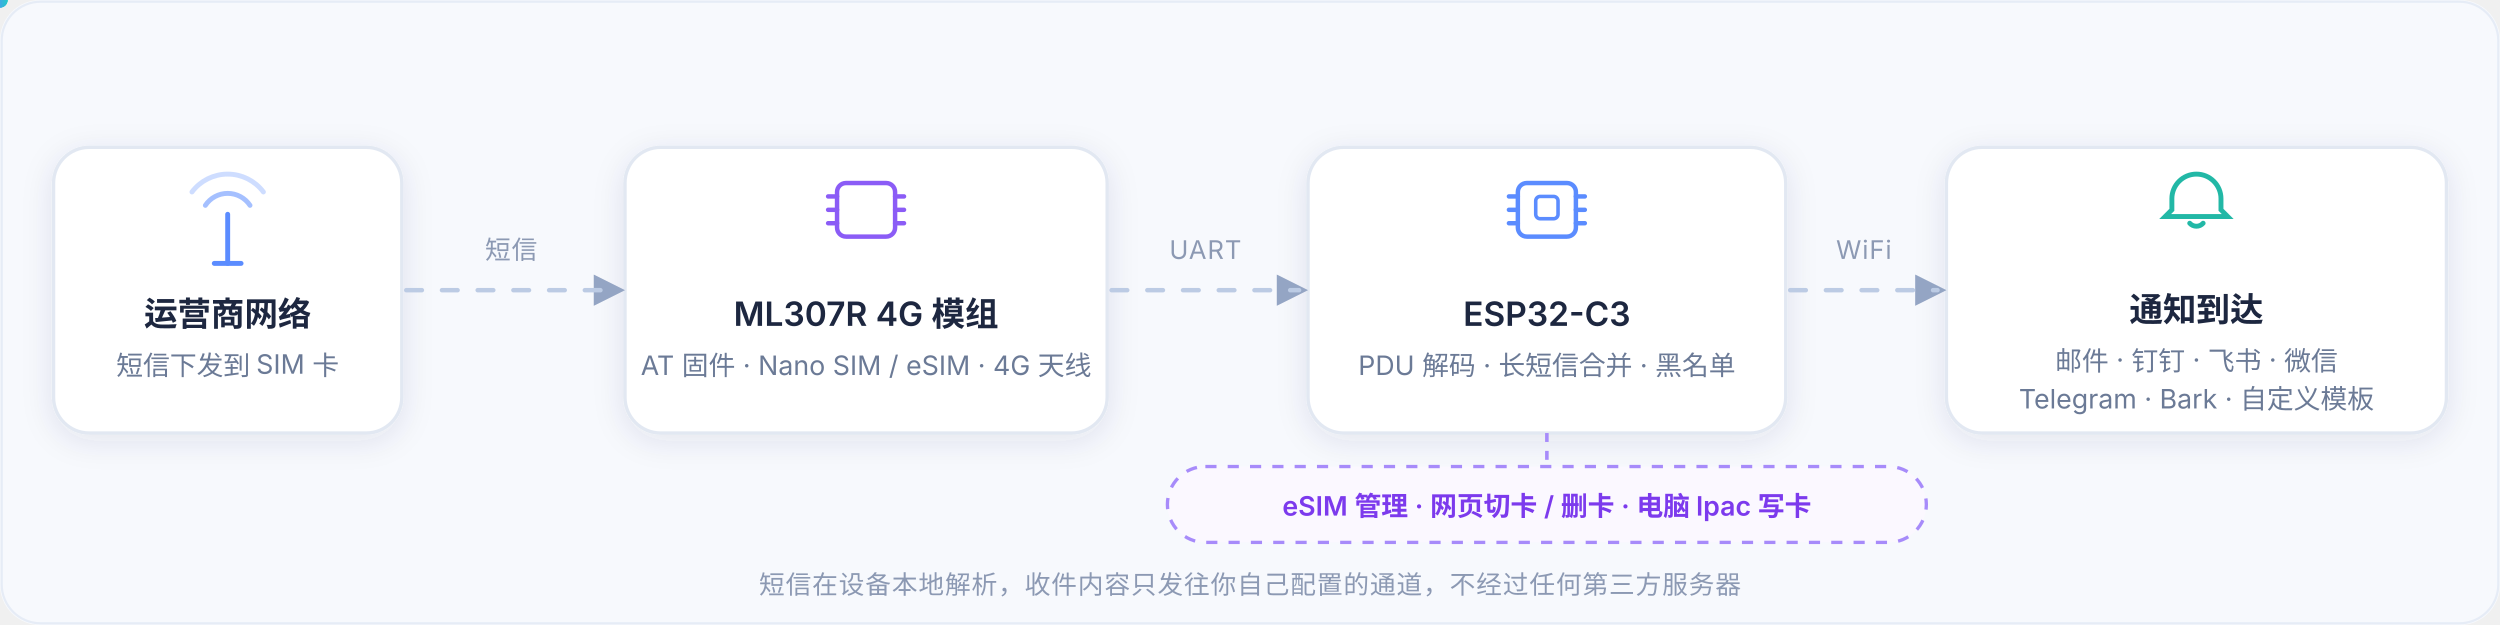
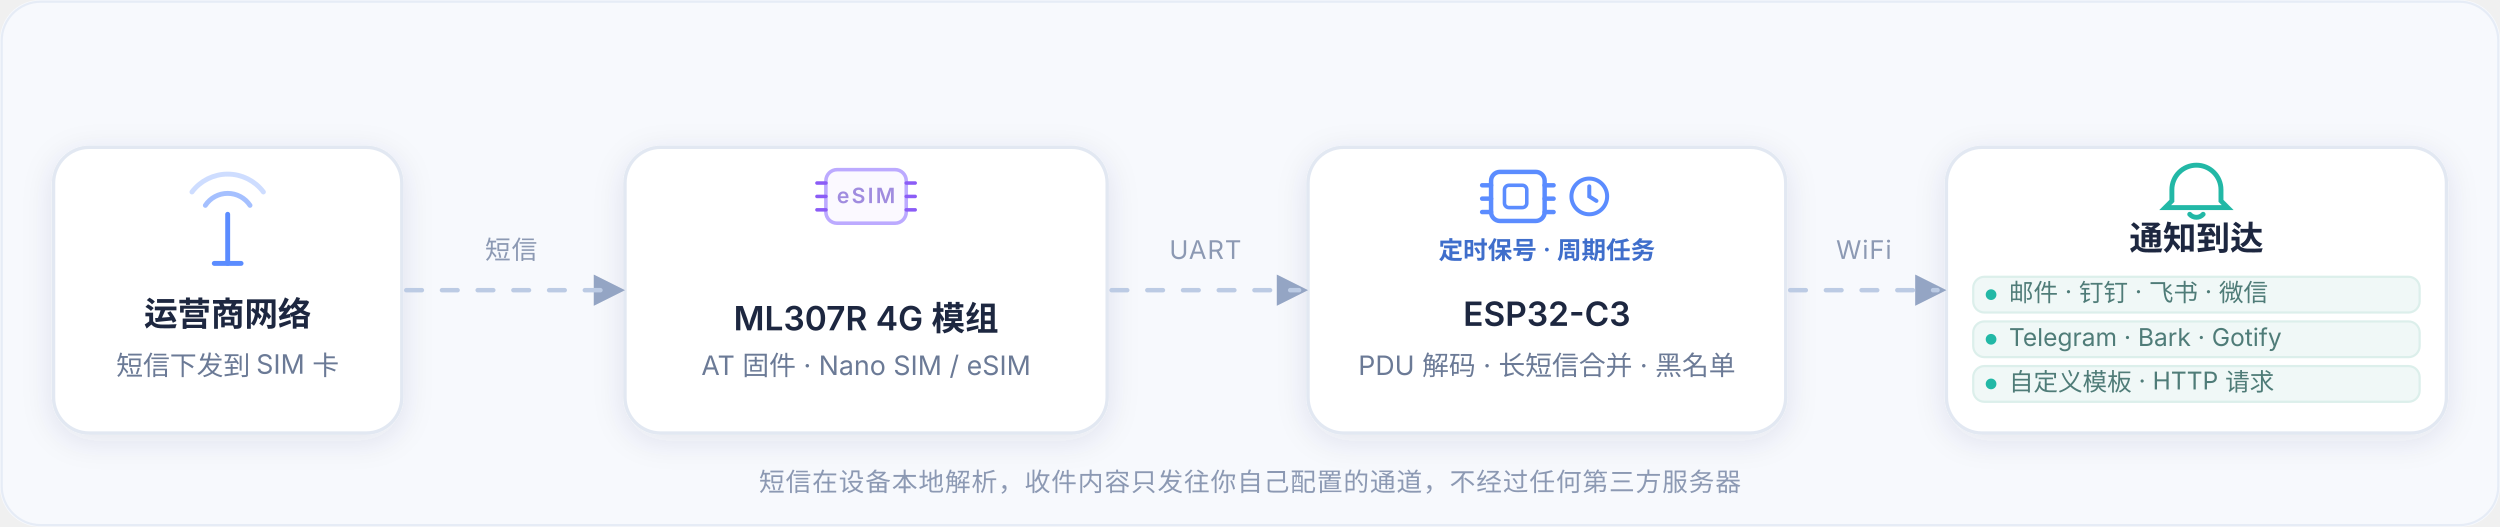
- <svg xmlns="http://www.w3.org/2000/svg" width="1120" height="280" aria-label="短信转发原理：SIM 或 eSIM 卡收到短信后由 4G 模组经 UART 交给 ESP32-C3，再通过 WiFi 推送到邮件与多种平台；eSIM 可以在网页上切卡、删卡，并用电脑上的 lpac 写卡" role="img" viewBox="0 0 1120 280">
+ <svg xmlns="http://www.w3.org/2000/svg" width="1120" height="236" aria-label="短信转发原理：eSIM 芯片里的配置自动切换（同一张卡切换配置文件），收到短信后由 4G 模组经 UART 交给 ESP32-C3，ESP32-C3 负责解码与定时保号，再通过 WiFi 推送到邮件、IM、Webhook 等多个通道" role="img" viewBox="0 0 1120 236">
  <defs>
    <linearGradient id="acc" x1="0" x2="1" y1="0" y2="1">
      <stop offset="0" stop-color="#5b8cff" />
      <stop offset="1" stop-color="#8b5cf6" />
    </linearGradient>
    <linearGradient id="acc2" x1="0" x2="1" y1="0" y2="0">
      <stop offset="0" stop-color="#5b8cff" />
      <stop offset="1" stop-color="#22c8c8" />
    </linearGradient>
    <filter id="soft" width="150%" height="150%" x="-25%" y="-25%">
      <feDropShadow dx="0" dy="3" flood-color="#2b3a5b" flood-opacity=".1" stdDeviation="7" />
    </filter>
-     <marker id="arw" markerHeight="6.5" markerWidth="6.5" orient="auto" refX="9" refY="5" viewBox="0 0 10 10">
-       <path fill="#c2cde0" d="M0 0 L10 5 L0 10 Z" />
-     </marker>
-     <style>.bg{fill:#f7f9fd}.box{fill:#fff;stroke:#e2e8f2;stroke-width:1.5}.ttl{font:600 15px -apple-system,BlinkMacSystemFont,"Segoe UI","PingFang SC","Microsoft YaHei",sans-serif;fill:#1d2740}.sub{font:12px -apple-system,BlinkMacSystemFont,"Segoe UI","PingFang SC","Microsoft YaHei",sans-serif;fill:#6b7a96}.cap{font:11.5px -apple-system,BlinkMacSystemFont,"Segoe UI","PingFang SC","Microsoft YaHei",sans-serif;fill:#8c99b3;letter-spacing:.4px}.ln{stroke:#bccbe4;stroke-width:2;fill:none;stroke-dasharray:7 9;stroke-linecap:round}.pkt{fill:url(#acc2)}.esim{fill:#fbf8ff;stroke:#a78bfa;stroke-width:1.5;stroke-dasharray:5 5}.etxt{font:600 12px -apple-system,BlinkMacSystemFont,"Segoe UI","PingFang SC","Microsoft YaHei",sans-serif;fill:#7c3aed}</style>
+     <style>.bg{fill:#f7f9fd}.box{fill:#fff;stroke:#e2e8f2;stroke-width:1.5}.ttl{font:600 15px -apple-system,BlinkMacSystemFont,"Segoe UI","PingFang SC","Microsoft YaHei",sans-serif;fill:#1d2740}.sub{font:12px -apple-system,BlinkMacSystemFont,"Segoe UI","PingFang SC","Microsoft YaHei",sans-serif;fill:#6b7a96}.cap{font:11.5px -apple-system,BlinkMacSystemFont,"Segoe UI","PingFang SC","Microsoft YaHei",sans-serif;fill:#8c99b3;letter-spacing:.4px}.ln{stroke:#bccbe4;stroke-width:2;fill:none;stroke-dasharray:7 9;stroke-linecap:round}.pkt{fill:url(#acc2)}.sim{fill:#fbf9ff;stroke:#bcaaff;stroke-width:1.6}.espT{font:600 11px -apple-system,BlinkMacSystemFont,"Segoe UI","PingFang SC","Microsoft YaHei",sans-serif;fill:#3f6ecb}.row{font:11px -apple-system,BlinkMacSystemFont,"Segoe UI","PingFang SC","Microsoft YaHei",sans-serif;fill:#4f7c78}.simt{font:600 11.5px -apple-system,BlinkMacSystemFont,"Segoe UI","PingFang SC","Microsoft YaHei",sans-serif;fill:#5b43b8}.simk{font:600 9.5px -apple-system,BlinkMacSystemFont,"Segoe UI","PingFang SC","Microsoft YaHei",sans-serif;fill:#a08cdf;letter-spacing:1px}</style>
  </defs>
-   <rect width="1120" height="280" x="0" y="0" class="bg" rx="18" />
-   <rect width="1118.5" height="278.5" x=".75" y=".75" fill="none" stroke="#e6ecf6" rx="17.5" />
+   <rect width="1120" height="236" x="0" y="0" class="bg" rx="18" />
+   <rect width="1118.5" height="234.5" x=".75" y=".75" fill="none" stroke="#e6ecf6" rx="17.5" />
  <g filter="url(#soft)">
    <rect width="156" height="128" x="24" y="66" class="box" rx="16" />
    <rect width="216" height="128" x="280" y="66" class="box" rx="16" />
    <rect width="214" height="128" x="586" y="66" class="box" rx="16" />
    <rect width="224" height="128" x="872" y="66" class="box" rx="16" />
  </g>
+   <rect width="156" height="128" x="24" y="66" rx="16" fill="#5b8cff" opacity="0">
+     <animate attributeName="opacity" values="0;.07;.07;0;0" keyTimes="0;0.05;0.21;0.25;1" dur="6s" repeatCount="indefinite" />
+   </rect>
+   <rect width="216" height="128" x="280" y="66" rx="16" fill="#5b8cff" opacity="0">
+     <animate attributeName="opacity" values="0;.07;.07;0;0" keyTimes="0;0.05;0.21;0.25;1" dur="6s" begin="1.4s" repeatCount="indefinite" />
+   </rect>
+   <rect width="214" height="128" x="586" y="66" rx="16" fill="#5b8cff" opacity="0">
+     <animate attributeName="opacity" values="0;.07;.07;0;0" keyTimes="0;0.05;0.21;0.25;1" dur="6s" begin="2.8s" repeatCount="indefinite" />
+   </rect>
+   <rect width="224" height="128" x="872" y="66" rx="16" fill="#22b8a6" opacity="0">
+     <animate attributeName="opacity" values="0;.09;.09;0;0" keyTimes="0;0.02;0.10;0.15;1" dur="6s" begin="4.2s" repeatCount="indefinite" />
+   </rect>
  <g fill="none" stroke="#5b8cff" stroke-linecap="round" stroke-width="2.2">
    <path d="M102 96 v22" />
    <path d="M96 118 h12" />
    <path d="M92 92 a12 12 0 0 1 20 0" opacity=".55" />
    <path d="M86 86 a20 20 0 0 1 32 0" opacity=".3" />
  </g>
  <text x="102" y="146" class="ttl" text-anchor="middle">运营商网络</text>
  <text x="102" y="168" class="sub" text-anchor="middle">短信下发到 SIM 卡</text>
-   <g transform="translate(388,86)">
-     <rect width="26" height="24" x="-13" y="-4" fill="none" stroke="#8b5cf6" stroke-width="2" rx="4" />
-     <path stroke="#8b5cf6" stroke-linecap="round" stroke-width="2" d="M-13 2 h-4 M-13 8 h-4 M-13 14 h-4 M13 2 h4 M13 8 h4 M13 14 h4" />
+   <g transform="translate(388,88)">
+     <rect width="36" height="24" x="-18" y="-12" rx="5" class="sim" />
+     <path fill="none" stroke="#8b5cf6" stroke-linecap="round" stroke-width="1.6" d="M-18 -6 h-4 M-18 0 h-4 M-18 6 h-4 M18 -6 h4 M18 0 h4 M18 6 h4" />
+     <text y="3" class="simk" text-anchor="middle">eSIM</text>
+     <rect width="36" height="24" x="-18" y="-12" rx="5" fill="none" stroke="#8b5cf6" stroke-width="1.6" opacity="0">
+       <animate attributeName="opacity" values="0;1;0;0" keyTimes="0;0.06;0.20;1" dur="3s" repeatCount="indefinite" />
+     </rect>
  </g>
-   <text x="388" y="146" class="ttl" text-anchor="middle">ML307R 4G 模组</text>
-   <text x="388" y="168" class="sub" text-anchor="middle">AT 固件 · Nano SIM / eSIM · 4G 天线</text>
-   <g transform="translate(693,86)">
-     <rect width="26" height="24" x="-13" y="-4" fill="none" stroke="#5b8cff" stroke-width="2" rx="4" />
-     <rect width="10" height="10" x="-5" y="2" fill="none" stroke="#5b8cff" stroke-width="1.6" rx="2" />
-     <path stroke="#5b8cff" stroke-linecap="round" stroke-width="2" d="M-13 2 h-4 M-13 8 h-4 M-13 14 h-4 M13 2 h4 M13 8 h4 M13 14 h4" />
+   <text x="388" y="116" class="simt" text-anchor="middle" opacity="0">当前配置：主卡<animate attributeName="opacity" values="0;1;1;0;0" keyTimes="0;0.02;0.30;0.33;1" dur="9s" repeatCount="indefinite" />
+   </text>
+   <text x="388" y="116" class="simt" text-anchor="middle" opacity="0">当前配置：旅行卡<animate attributeName="opacity" values="0;1;1;0;0" keyTimes="0;0.02;0.30;0.33;1" dur="9s" begin="3s" repeatCount="indefinite" />
+   </text>
+   <text x="388" y="116" class="simt" text-anchor="middle" opacity="0">当前配置：备用卡<animate attributeName="opacity" values="0;1;1;0;0" keyTimes="0;0.02;0.30;0.33;1" dur="9s" begin="6s" repeatCount="indefinite" />
+   </text>
+   <text x="388" y="148" class="ttl" text-anchor="middle">ML307R 4G 模组</text>
+   <text x="388" y="168" class="sub" text-anchor="middle">AT 固件 · Nano SIM / eSIM</text>
+   <g fill="none" stroke="#5b8cff" stroke-width="2">
+     <rect width="24" height="22" x="668" y="77" rx="4" />
+     <rect width="10" height="10" x="674" y="83" rx="2" stroke-width="1.6" />
+     <path stroke-linecap="round" d="M668 83 h-4 M668 89 h-4 M668 95 h-4 M692 83 h4 M692 89 h4 M692 95 h4" />
  </g>
+   <g transform="translate(712,88)">
+     <circle r="8" fill="none" stroke="#5b8cff" stroke-width="1.8" />
+     <path fill="none" stroke="#5b8cff" stroke-linecap="round" stroke-width="1.8" d="M0 -4.5 V0 L3.2 2">
+       <animateTransform attributeName="transform" type="rotate" from="0" to="360" dur="12s" repeatCount="indefinite" />
+     </path>
+   </g>
+   <text x="693" y="116" class="espT" text-anchor="middle">定时保号 · 周期任务</text>
  <text x="693" y="146" class="ttl" text-anchor="middle">ESP32-C3</text>
  <text x="693" y="168" class="sub" text-anchor="middle">PDU 解码 · 长短信合并 · 黑名单</text>
  <g fill="none" stroke="#22b8a6" stroke-linecap="round" stroke-width="2.2">
-     <path d="M-11 10 v-5 a11 11 0 0 1 22 0 v5 l3 3 h-28 z" transform="translate(984,84)" />
-     <path d="M-3 16 a4 4 0 0 0 6 0" transform="translate(984,84)" />
+     <path d="M-11 10 v-5 a11 11 0 0 1 22 0 v5 l3 3 h-28 z" transform="translate(984,80)" />
+     <path d="M-3 16 a4 4 0 0 0 6 0" transform="translate(984,80)" />
  </g>
-   <text x="984" y="144" class="ttl" text-anchor="middle">通知到达</text>
-   <text x="984" y="166" class="sub" text-anchor="middle">邮件 · 钉钉 · 飞书 · 微信</text>
-   <text x="984" y="183" class="sub" text-anchor="middle">Telegram · Bark · 自定义模板</text>
+   <text x="984" y="112" class="ttl" text-anchor="middle">通知到达</text>
+   <g>
+     <rect width="200" height="16" x="884" y="124" rx="5" fill="#f0f8f7" stroke="#dcefeb" />
+     <circle cx="892" cy="132" r="2.4" fill="#22b8a6" />
+     <text x="900" y="135" class="row">邮件 · 钉钉 · 飞书 · 微信</text>
+     <rect width="200" height="16" x="884" y="144" rx="5" fill="#f0f8f7" stroke="#dcefeb" />
+     <circle cx="892" cy="152" r="2.4" fill="#22b8a6" />
+     <text x="900" y="155" class="row">Telegram · Bark · Gotify</text>
+     <rect width="200" height="16" x="884" y="164" rx="5" fill="#f0f8f7" stroke="#dcefeb" />
+     <circle cx="892" cy="172" r="2.4" fill="#22b8a6" />
+     <text x="900" y="175" class="row">自定义模板 · HTTP 请求</text>
+   </g>
  <path fill="#94a5c4" d="M266 123 L280 130 L266 137 Z" />
  <path fill="#94a5c4" d="M572 123 L586 130 L572 137 Z" />
  <path fill="#94a5c4" d="M858 123 L872 130 L858 137 Z" />
  <path id="a1" d="M182 130 H276" class="ln" />
  <path id="a2" d="M498 130 H582" class="ln" />
  <path id="a3" d="M802 130 H868" class="ln" />
-   <circle r="3.4" class="pkt" opacity=".95">
-     <animateMotion calcMode="linear" dur="2.2s" keyPoints="0;1" keyTimes="0;1" repeatCount="indefinite">
+   <circle r="3.6" class="pkt" opacity="0">
+     <animateMotion calcMode="linear" dur="6s" keyPoints="0;1;1" keyTimes="0;0.233;1" repeatCount="indefinite">
      <mpath href="#a1" />
    </animateMotion>
-     <animate attributeName="opacity" dur="2.2s" repeatCount="indefinite" values="0;1;1;0" />
+     <animate attributeName="opacity" values="0;1;1;0;0" keyTimes="0;0.02;0.21;0.245;1" dur="6s" repeatCount="indefinite" />
  </circle>
-   <circle r="3.4" class="pkt" opacity=".95">
-     <animateMotion begin="0.7s" dur="2.2s" repeatCount="indefinite">
+   <circle r="3.6" class="pkt" opacity="0">
+     <animateMotion begin="1.4s" calcMode="linear" dur="6s" keyPoints="0;1;1" keyTimes="0;0.233;1" repeatCount="indefinite">
      <mpath href="#a2" />
    </animateMotion>
-     <animate attributeName="opacity" begin="0.7s" dur="2.2s" repeatCount="indefinite" values="0;1;1;0" />
+     <animate attributeName="opacity" begin="1.4s" values="0;1;1;0;0" keyTimes="0;0.02;0.21;0.245;1" dur="6s" repeatCount="indefinite" />
  </circle>
-   <circle r="3.4" class="pkt" opacity=".95">
-     <animateMotion begin="1.4s" dur="2.2s" repeatCount="indefinite">
+   <circle r="3.6" class="pkt" opacity="0">
+     <animateMotion begin="2.8s" calcMode="linear" dur="6s" keyPoints="0;1;1" keyTimes="0;0.233;1" repeatCount="indefinite">
      <mpath href="#a3" />
    </animateMotion>
-     <animate attributeName="opacity" begin="1.4s" dur="2.2s" repeatCount="indefinite" values="0;1;1;0" />
+     <animate attributeName="opacity" begin="2.8s" values="0;1;1;0;0" keyTimes="0;0.02;0.21;0.245;1" dur="6s" repeatCount="indefinite" />
  </circle>
-   <text x="229" y="116" class="cap" text-anchor="middle">短信</text>
-   <text x="540" y="116" class="cap" text-anchor="middle">UART</text>
-   <text x="835" y="116" class="cap" text-anchor="middle">WiFi</text>
-   <path d="M693 194 V207" stroke="#a78bfa" stroke-width="1.6" stroke-dasharray="4 4" fill="none" />
-   <rect x="523" y="209" width="340" height="34" rx="17" class="esim">
-     <animate attributeName="stroke-opacity" values="0.5;1;0.5" dur="3.2s" repeatCount="indefinite" />
-   </rect>
-   <text x="693" y="231" class="etxt" text-anchor="middle">eSIM 管理 · 网页切卡 / 删卡 · 电脑 lpac 写卡</text>
-   <text x="560" y="266" class="cap" text-anchor="middle">短信在设备本地解析，收件内容只发往你自己配置的通道，不经过任何第三方服务器</text>
+   <text x="229" y="116" class="cap" text-anchor="middle">短信<animate attributeName="fill" values="#8c99b3;#4f7cff;#8c99b3" keyTimes="0;0.06;0.24" dur="6s" repeatCount="indefinite" />
+   </text>
+   <text x="540" y="116" class="cap" text-anchor="middle">UART<animate attributeName="fill" values="#8c99b3;#4f7cff;#8c99b3" keyTimes="0;0.06;0.24" dur="6s" begin="1.4s" repeatCount="indefinite" />
+   </text>
+   <text x="835" y="116" class="cap" text-anchor="middle">WiFi<animate attributeName="fill" values="#8c99b3;#4f7cff;#8c99b3" keyTimes="0;0.06;0.24" dur="6s" begin="2.8s" repeatCount="indefinite" />
+   </text>
+   <text x="560" y="220" class="cap" text-anchor="middle">短信在设备本地解析，收件内容只发往你自己配置的通道，不经过任何第三方服务器</text>
</svg>
